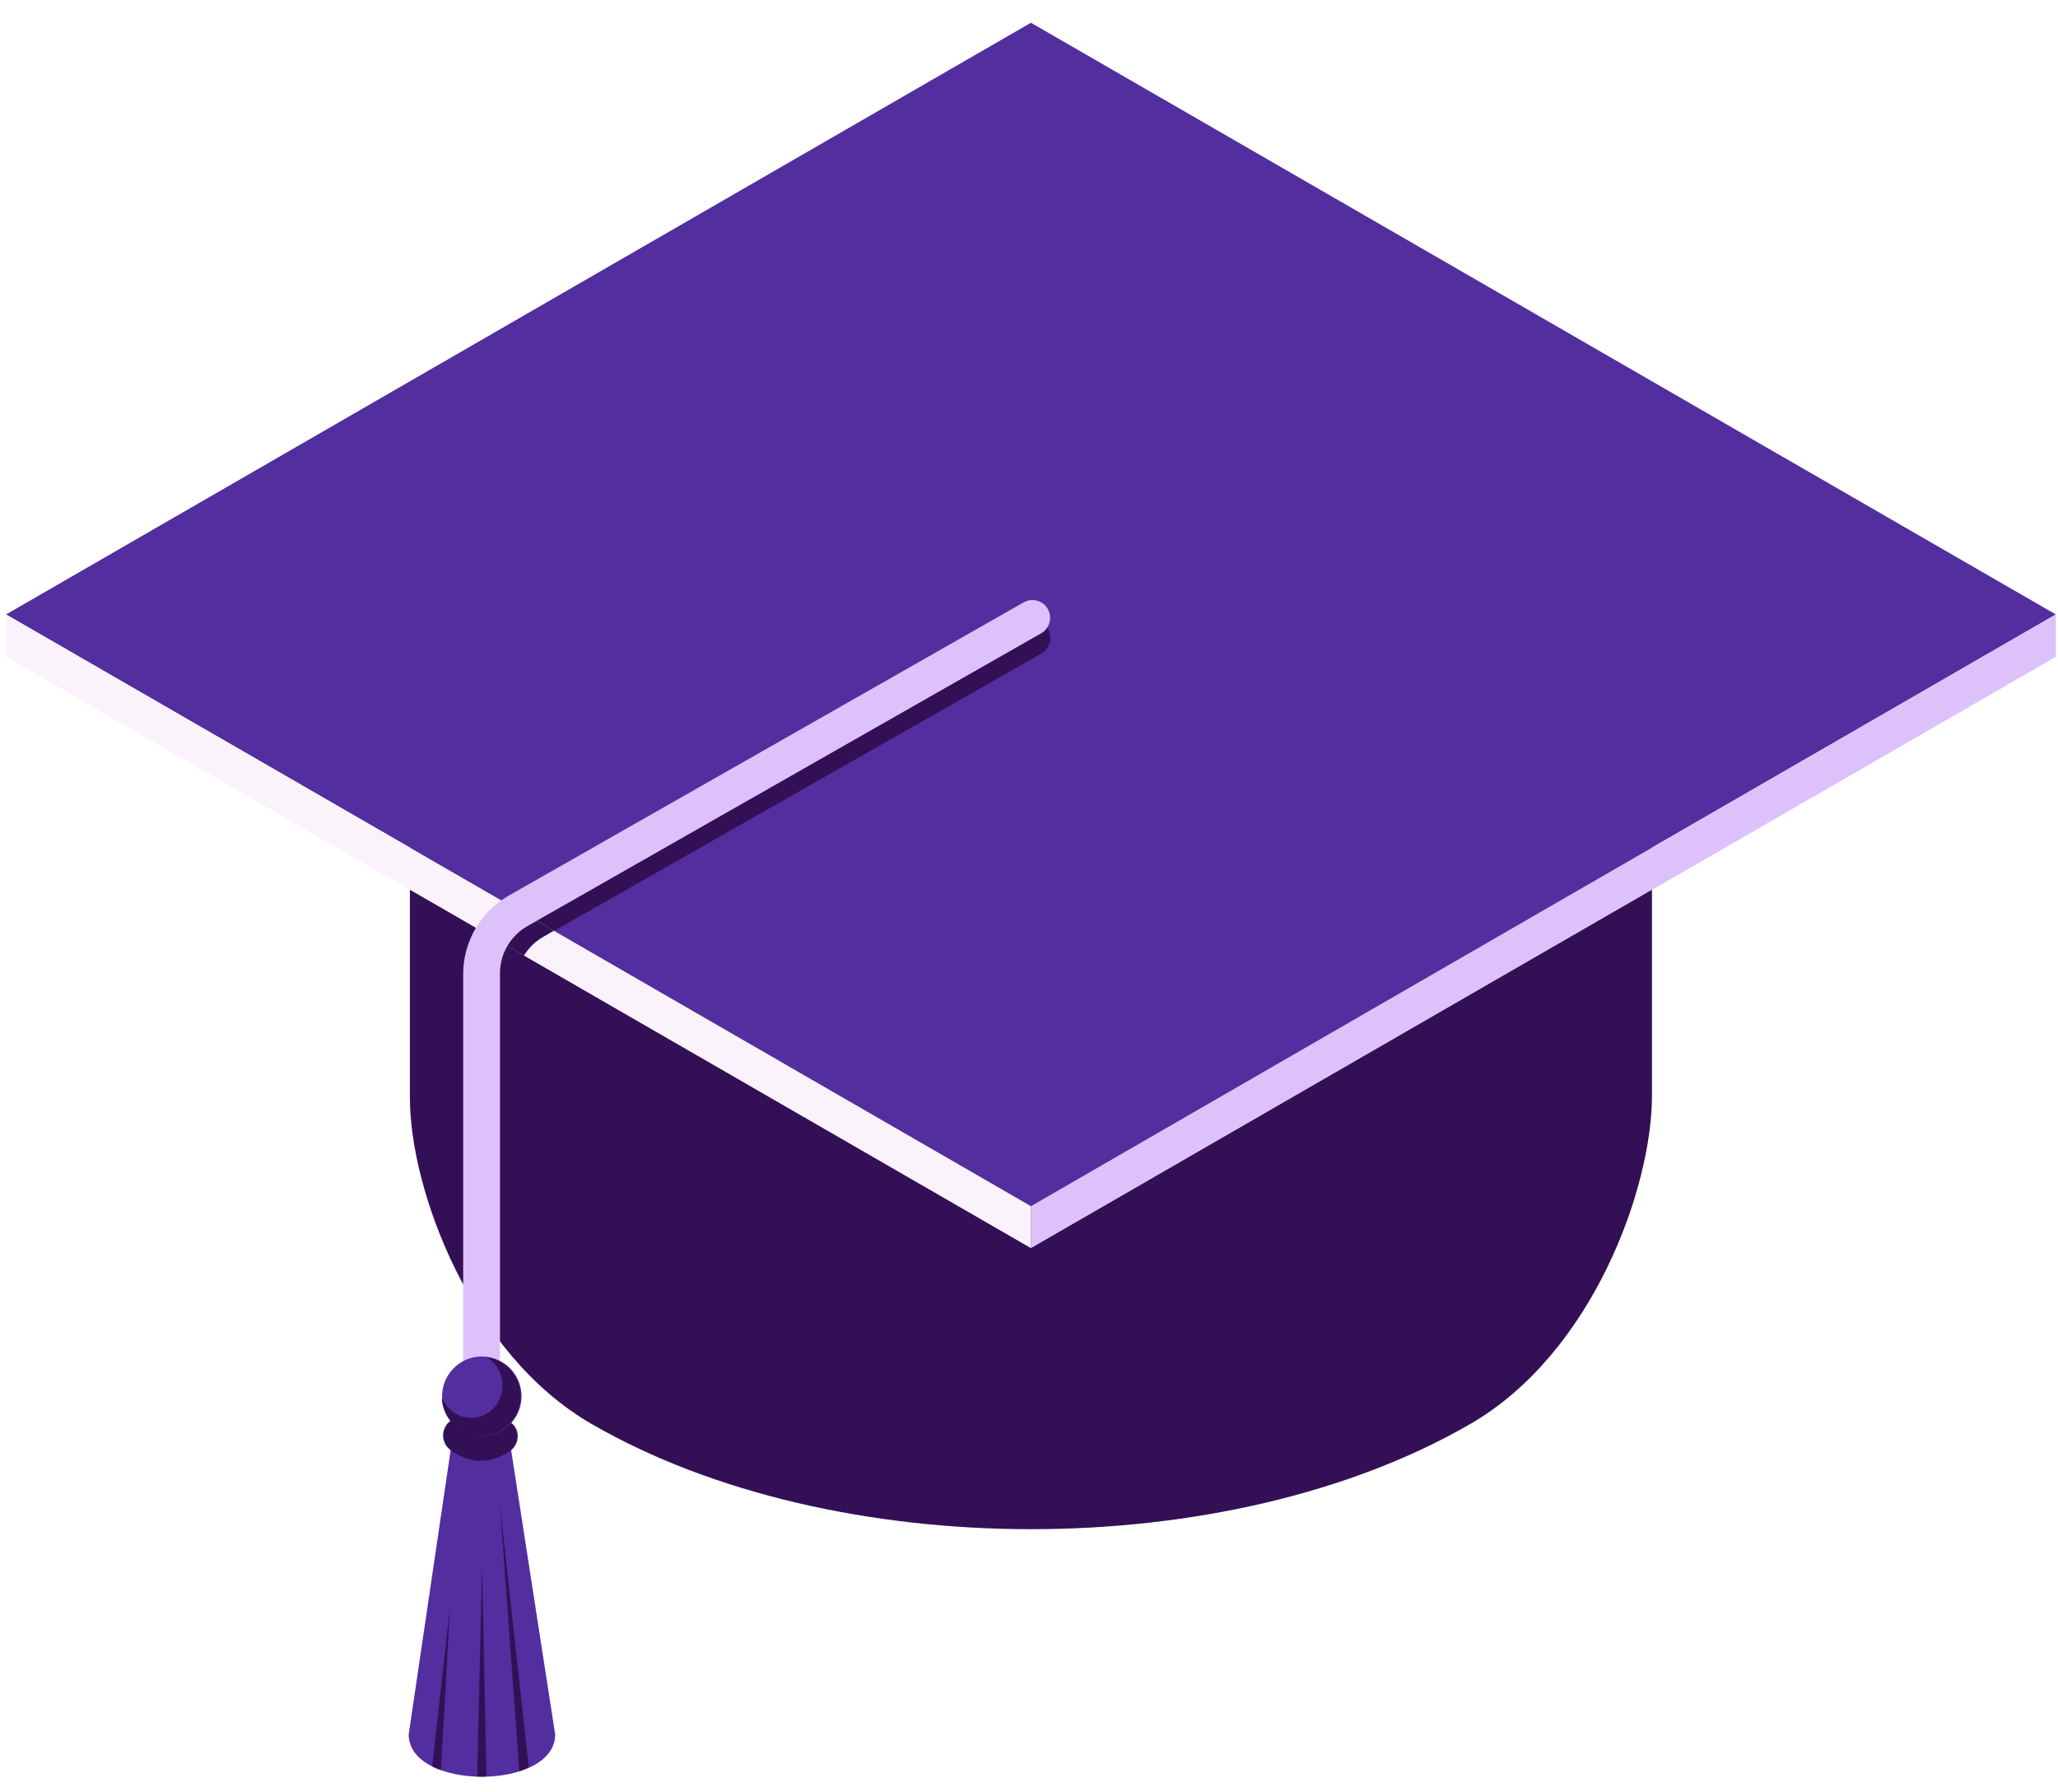
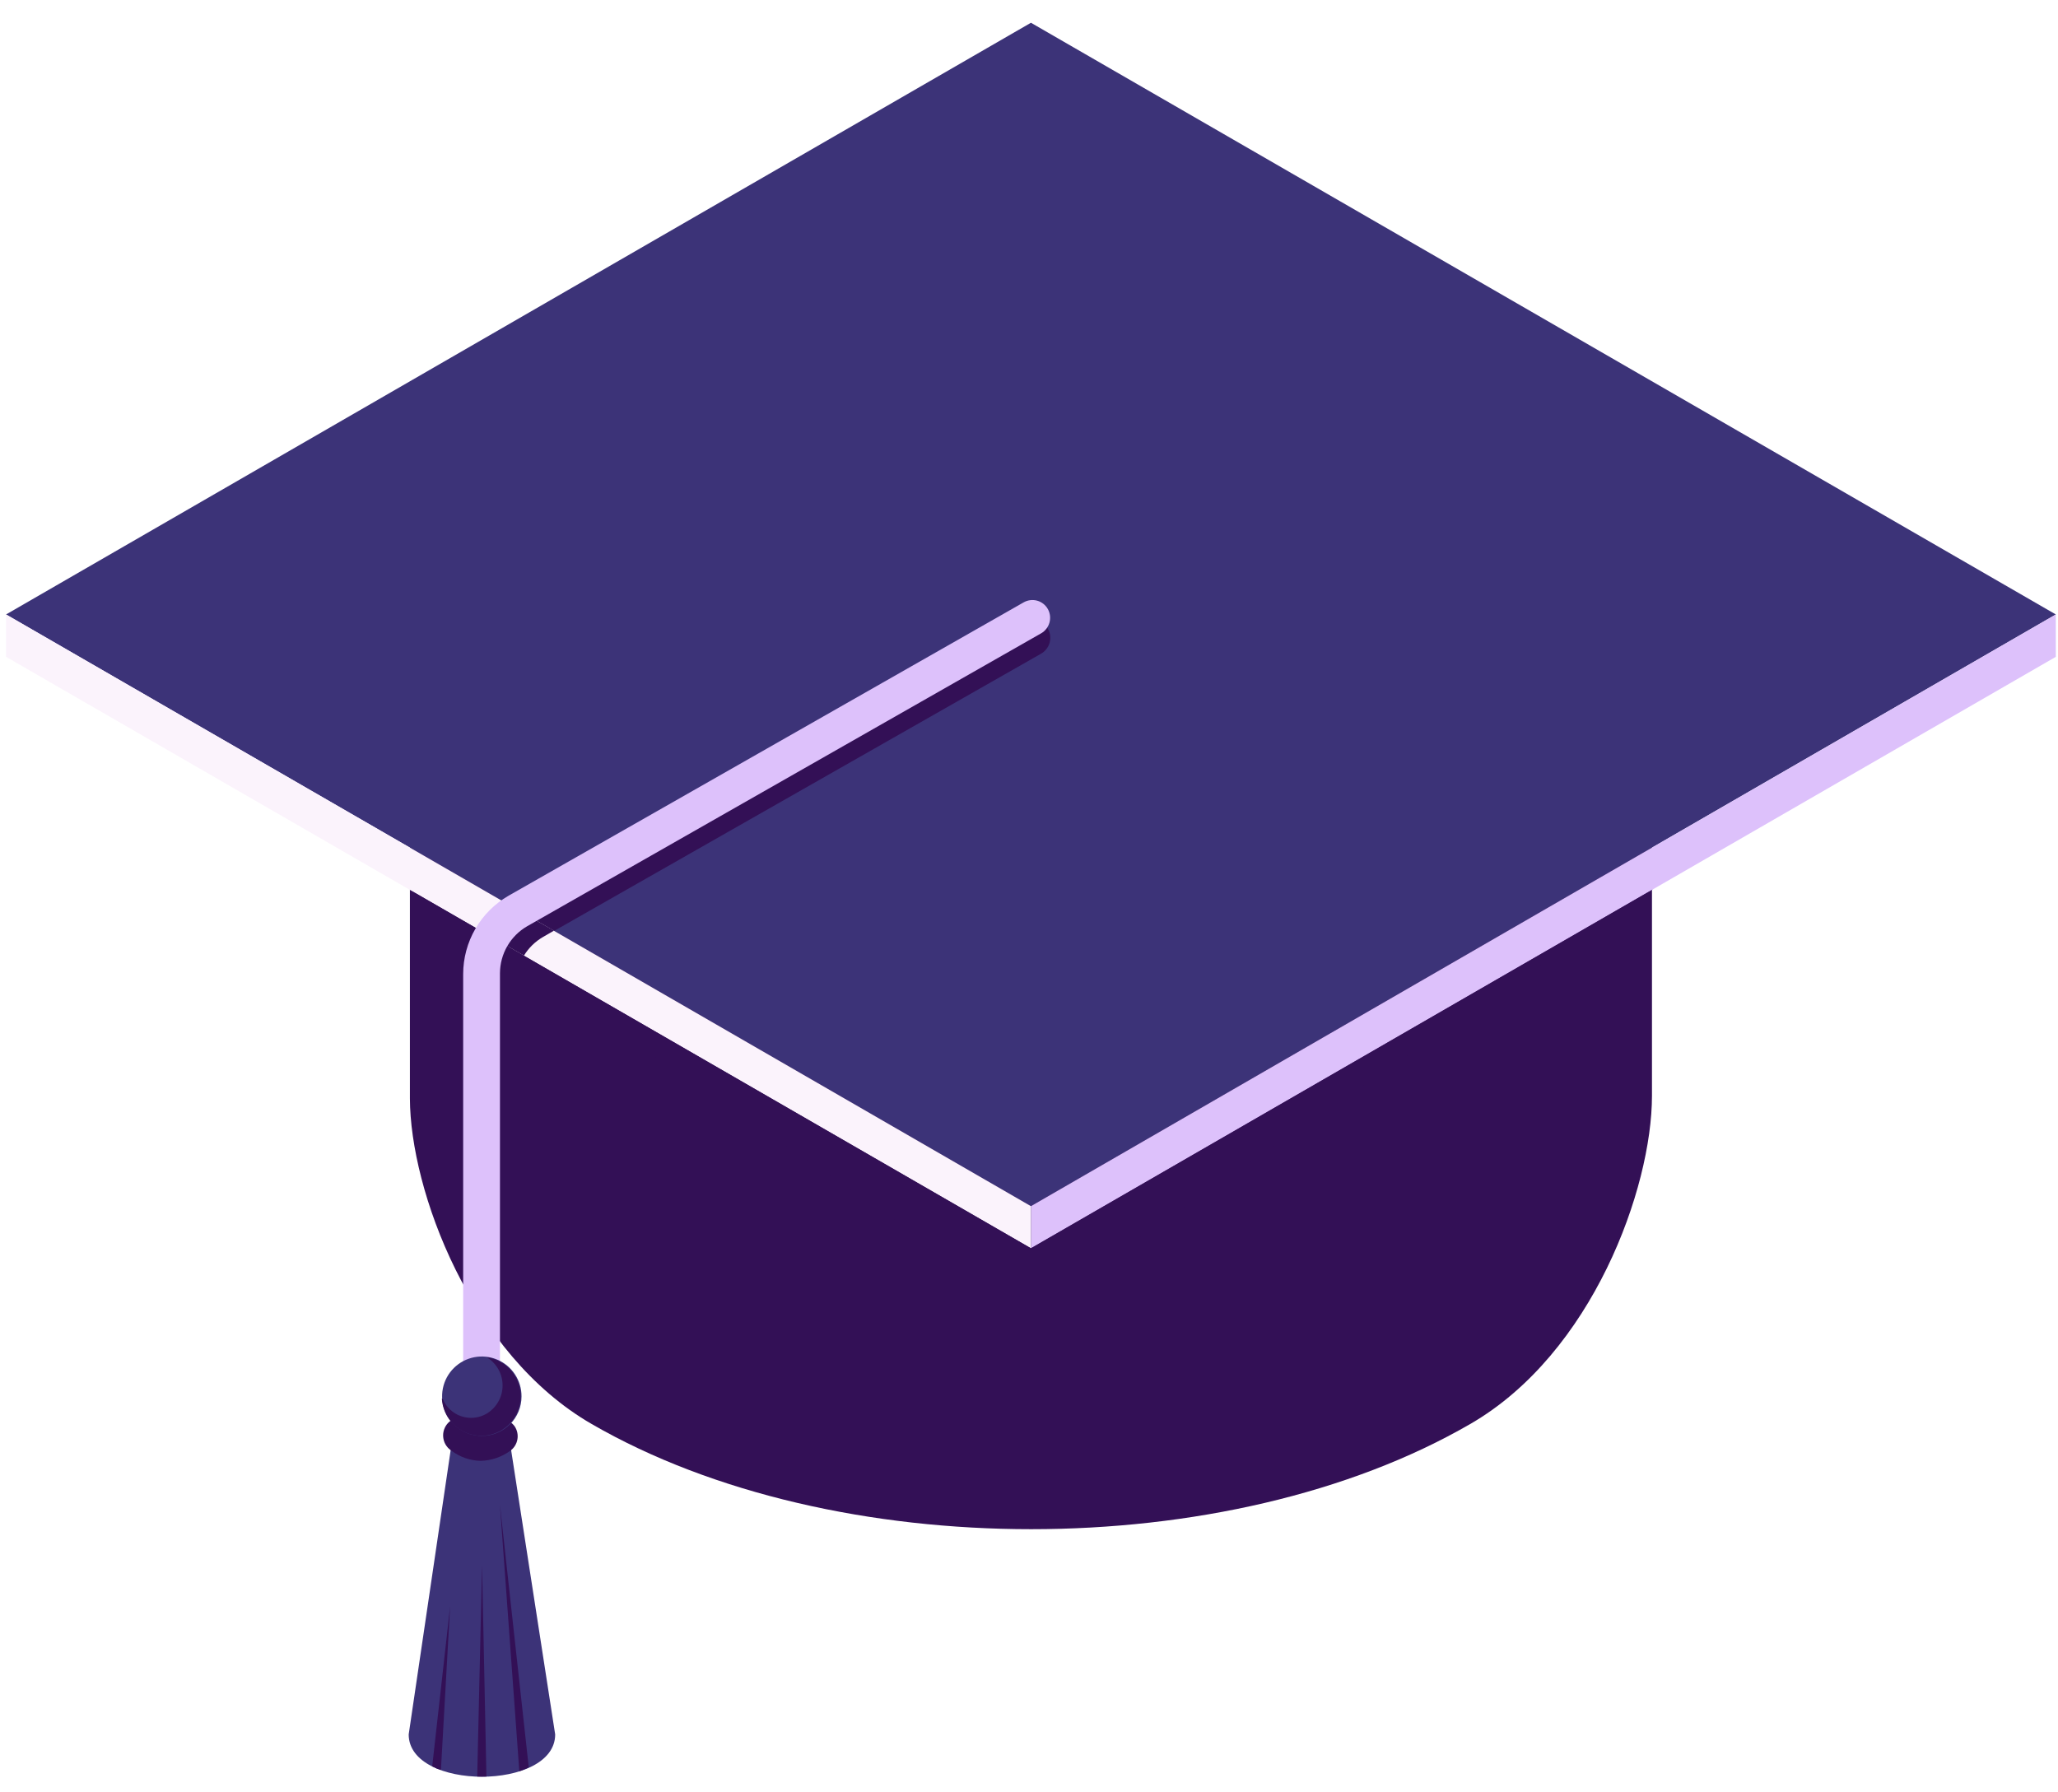
<svg xmlns="http://www.w3.org/2000/svg" width="85" height="74" viewBox="0 0 85 74" fill="none">
  <path d="M16.93 45.33V25.52C16.87 21.68 19.37 17.83 24.44 14.91C34.44 9.12 50.7 9.12 60.72 14.91C65.79 17.83 68.29 21.68 68.23 25.52V45.26C68.23 49.08 65.77 55.91 60.72 58.82C50.72 64.61 34.46 64.61 24.44 58.82C19.44 55.94 16.94 49.16 16.93 45.37V45.33Z" fill="#331056" />
-   <path d="M42.58 0.94L84.91 25.38L42.58 49.82L0.25 25.38L42.58 0.94Z" fill="#522E9F" />
+   <path d="M42.58 0.94L84.91 25.38L42.58 49.82L0.25 25.38L42.58 0.94Z" fill="#3C3378" />
  <path d="M21.399 37.59L42.249 25.69C42.335 25.641 42.43 25.609 42.529 25.596C42.627 25.584 42.727 25.59 42.822 25.616C42.918 25.642 43.008 25.687 43.086 25.748C43.164 25.808 43.23 25.884 43.279 25.97C43.329 26.056 43.361 26.151 43.373 26.249C43.386 26.347 43.379 26.447 43.353 26.543C43.327 26.639 43.282 26.728 43.221 26.806C43.161 26.885 43.085 26.951 42.999 27L22.889 38.45L21.399 37.59Z" fill="#331056" />
  <path d="M84.91 25.38V27.13L42.58 51.56V49.82L84.91 25.38Z" fill="#DDC1FB" />
  <path d="M0.25 25.38V27.13L42.58 51.56V49.82L0.25 25.38Z" fill="#FBF3FC" />
  <path d="M20.351 38.73L21.641 39.47C21.836 39.151 22.107 38.887 22.431 38.7L22.881 38.44L21.411 37.6C20.976 37.892 20.614 38.278 20.351 38.73Z" fill="#331056" />
  <path d="M68.28 36.73L42.58 54.18L16.95 36.77L42.58 51.56L68.28 36.73Z" fill="#331056" />
-   <path d="M18.7 59.31C19.059 59.495 19.456 59.592 19.86 59.592C20.264 59.592 20.661 59.495 21.02 59.31L22.93 71.64C22.93 73.97 16.88 73.97 16.88 71.64L18.7 59.31Z" fill="#522E9F" />
+   <path d="M18.7 59.31C19.059 59.495 19.456 59.592 19.86 59.592C20.264 59.592 20.661 59.495 21.02 59.31L22.93 71.64C22.93 73.97 16.88 73.97 16.88 71.64L18.7 59.31Z" fill="#3C3378" />
  <path d="M18.591 66.35L18.211 73.11C18.086 73.072 17.965 73.022 17.851 72.96L18.591 66.35Z" fill="#331056" />
  <path d="M21.449 73.16L20.649 62.16L21.839 73C21.713 73.061 21.582 73.114 21.449 73.16Z" fill="#331056" />
  <path d="M20.09 73.38H19.71L19.91 64.65L20.09 73.38Z" fill="#331056" />
  <path d="M19.851 60.34C20.294 60.329 20.723 60.182 21.081 59.92C21.233 59.808 21.336 59.642 21.369 59.456C21.403 59.27 21.364 59.078 21.261 58.92C21.151 58.764 20.986 58.657 20.799 58.622C20.612 58.586 20.419 58.625 20.261 58.73C20.165 58.822 20.038 58.874 19.905 58.874C19.773 58.874 19.646 58.822 19.55 58.73C19.473 58.661 19.381 58.608 19.282 58.576C19.183 58.544 19.078 58.533 18.975 58.544C18.871 58.555 18.771 58.587 18.681 58.638C18.59 58.69 18.511 58.76 18.449 58.843C18.387 58.927 18.343 59.023 18.32 59.124C18.297 59.226 18.296 59.331 18.316 59.433C18.335 59.535 18.376 59.632 18.436 59.718C18.495 59.803 18.572 59.876 18.66 59.93C19.005 60.187 19.421 60.331 19.851 60.34Z" fill="#331056" />
  <path d="M19.9 58.42C19.998 58.421 20.095 58.403 20.186 58.367C20.277 58.33 20.36 58.276 20.43 58.207C20.499 58.138 20.555 58.056 20.593 57.966C20.63 57.875 20.65 57.778 20.65 57.68V40.2C20.651 39.807 20.755 39.421 20.951 39.081C21.148 38.74 21.43 38.457 21.77 38.26L43 26.16C43.169 26.064 43.292 25.904 43.345 25.717C43.397 25.53 43.374 25.33 43.28 25.16C43.233 25.076 43.17 25.001 43.094 24.941C43.018 24.881 42.931 24.837 42.838 24.811C42.745 24.785 42.648 24.778 42.552 24.79C42.456 24.802 42.364 24.832 42.28 24.88L21 37C20.433 37.328 19.961 37.798 19.633 38.365C19.305 38.932 19.131 39.575 19.13 40.23V57.71C19.134 57.807 19.157 57.903 19.198 57.991C19.238 58.079 19.296 58.159 19.368 58.225C19.439 58.291 19.523 58.342 19.614 58.375C19.706 58.409 19.803 58.424 19.9 58.42Z" fill="#DDC1FB" />
-   <path d="M21.54 57.68C21.542 57.355 21.447 57.037 21.268 56.766C21.089 56.495 20.834 56.283 20.534 56.158C20.235 56.032 19.905 55.998 19.586 56.06C19.267 56.123 18.974 56.278 18.744 56.507C18.513 56.736 18.356 57.028 18.292 57.346C18.228 57.665 18.26 57.995 18.384 58.295C18.508 58.596 18.718 58.852 18.988 59.033C19.258 59.214 19.575 59.31 19.9 59.31C20.115 59.311 20.328 59.27 20.527 59.189C20.726 59.108 20.906 58.988 21.059 58.836C21.211 58.685 21.332 58.505 21.415 58.306C21.497 58.108 21.54 57.895 21.54 57.68Z" fill="#522E9F" />
+   <path d="M21.54 57.68C21.542 57.355 21.447 57.037 21.268 56.766C21.089 56.495 20.834 56.283 20.534 56.158C20.235 56.032 19.905 55.998 19.586 56.06C19.267 56.123 18.974 56.278 18.744 56.507C18.513 56.736 18.356 57.028 18.292 57.346C18.228 57.665 18.26 57.995 18.384 58.295C18.508 58.596 18.718 58.852 18.988 59.033C19.258 59.214 19.575 59.31 19.9 59.31C20.115 59.311 20.328 59.27 20.527 59.189C20.726 59.108 20.906 58.988 21.059 58.836C21.211 58.685 21.332 58.505 21.415 58.306C21.497 58.108 21.54 57.895 21.54 57.68Z" fill="#3C3378" />
  <path d="M18.28 57.77C18.348 57.939 18.452 58.092 18.585 58.217C18.717 58.343 18.875 58.438 19.048 58.497C19.221 58.556 19.404 58.576 19.586 58.558C19.767 58.54 19.943 58.482 20.1 58.39C20.301 58.269 20.467 58.098 20.582 57.894C20.698 57.69 20.758 57.459 20.758 57.225C20.758 56.991 20.698 56.76 20.582 56.556C20.467 56.352 20.301 56.181 20.1 56.06C20.406 56.102 20.694 56.23 20.929 56.43C21.165 56.629 21.34 56.892 21.432 57.186C21.525 57.481 21.532 57.795 21.452 58.094C21.373 58.392 21.21 58.662 20.984 58.872C20.757 59.081 20.475 59.222 20.171 59.278C19.868 59.334 19.554 59.302 19.268 59.187C18.982 59.071 18.734 58.877 18.553 58.626C18.373 58.375 18.268 58.078 18.25 57.77H18.28Z" fill="#331056" />
</svg>
